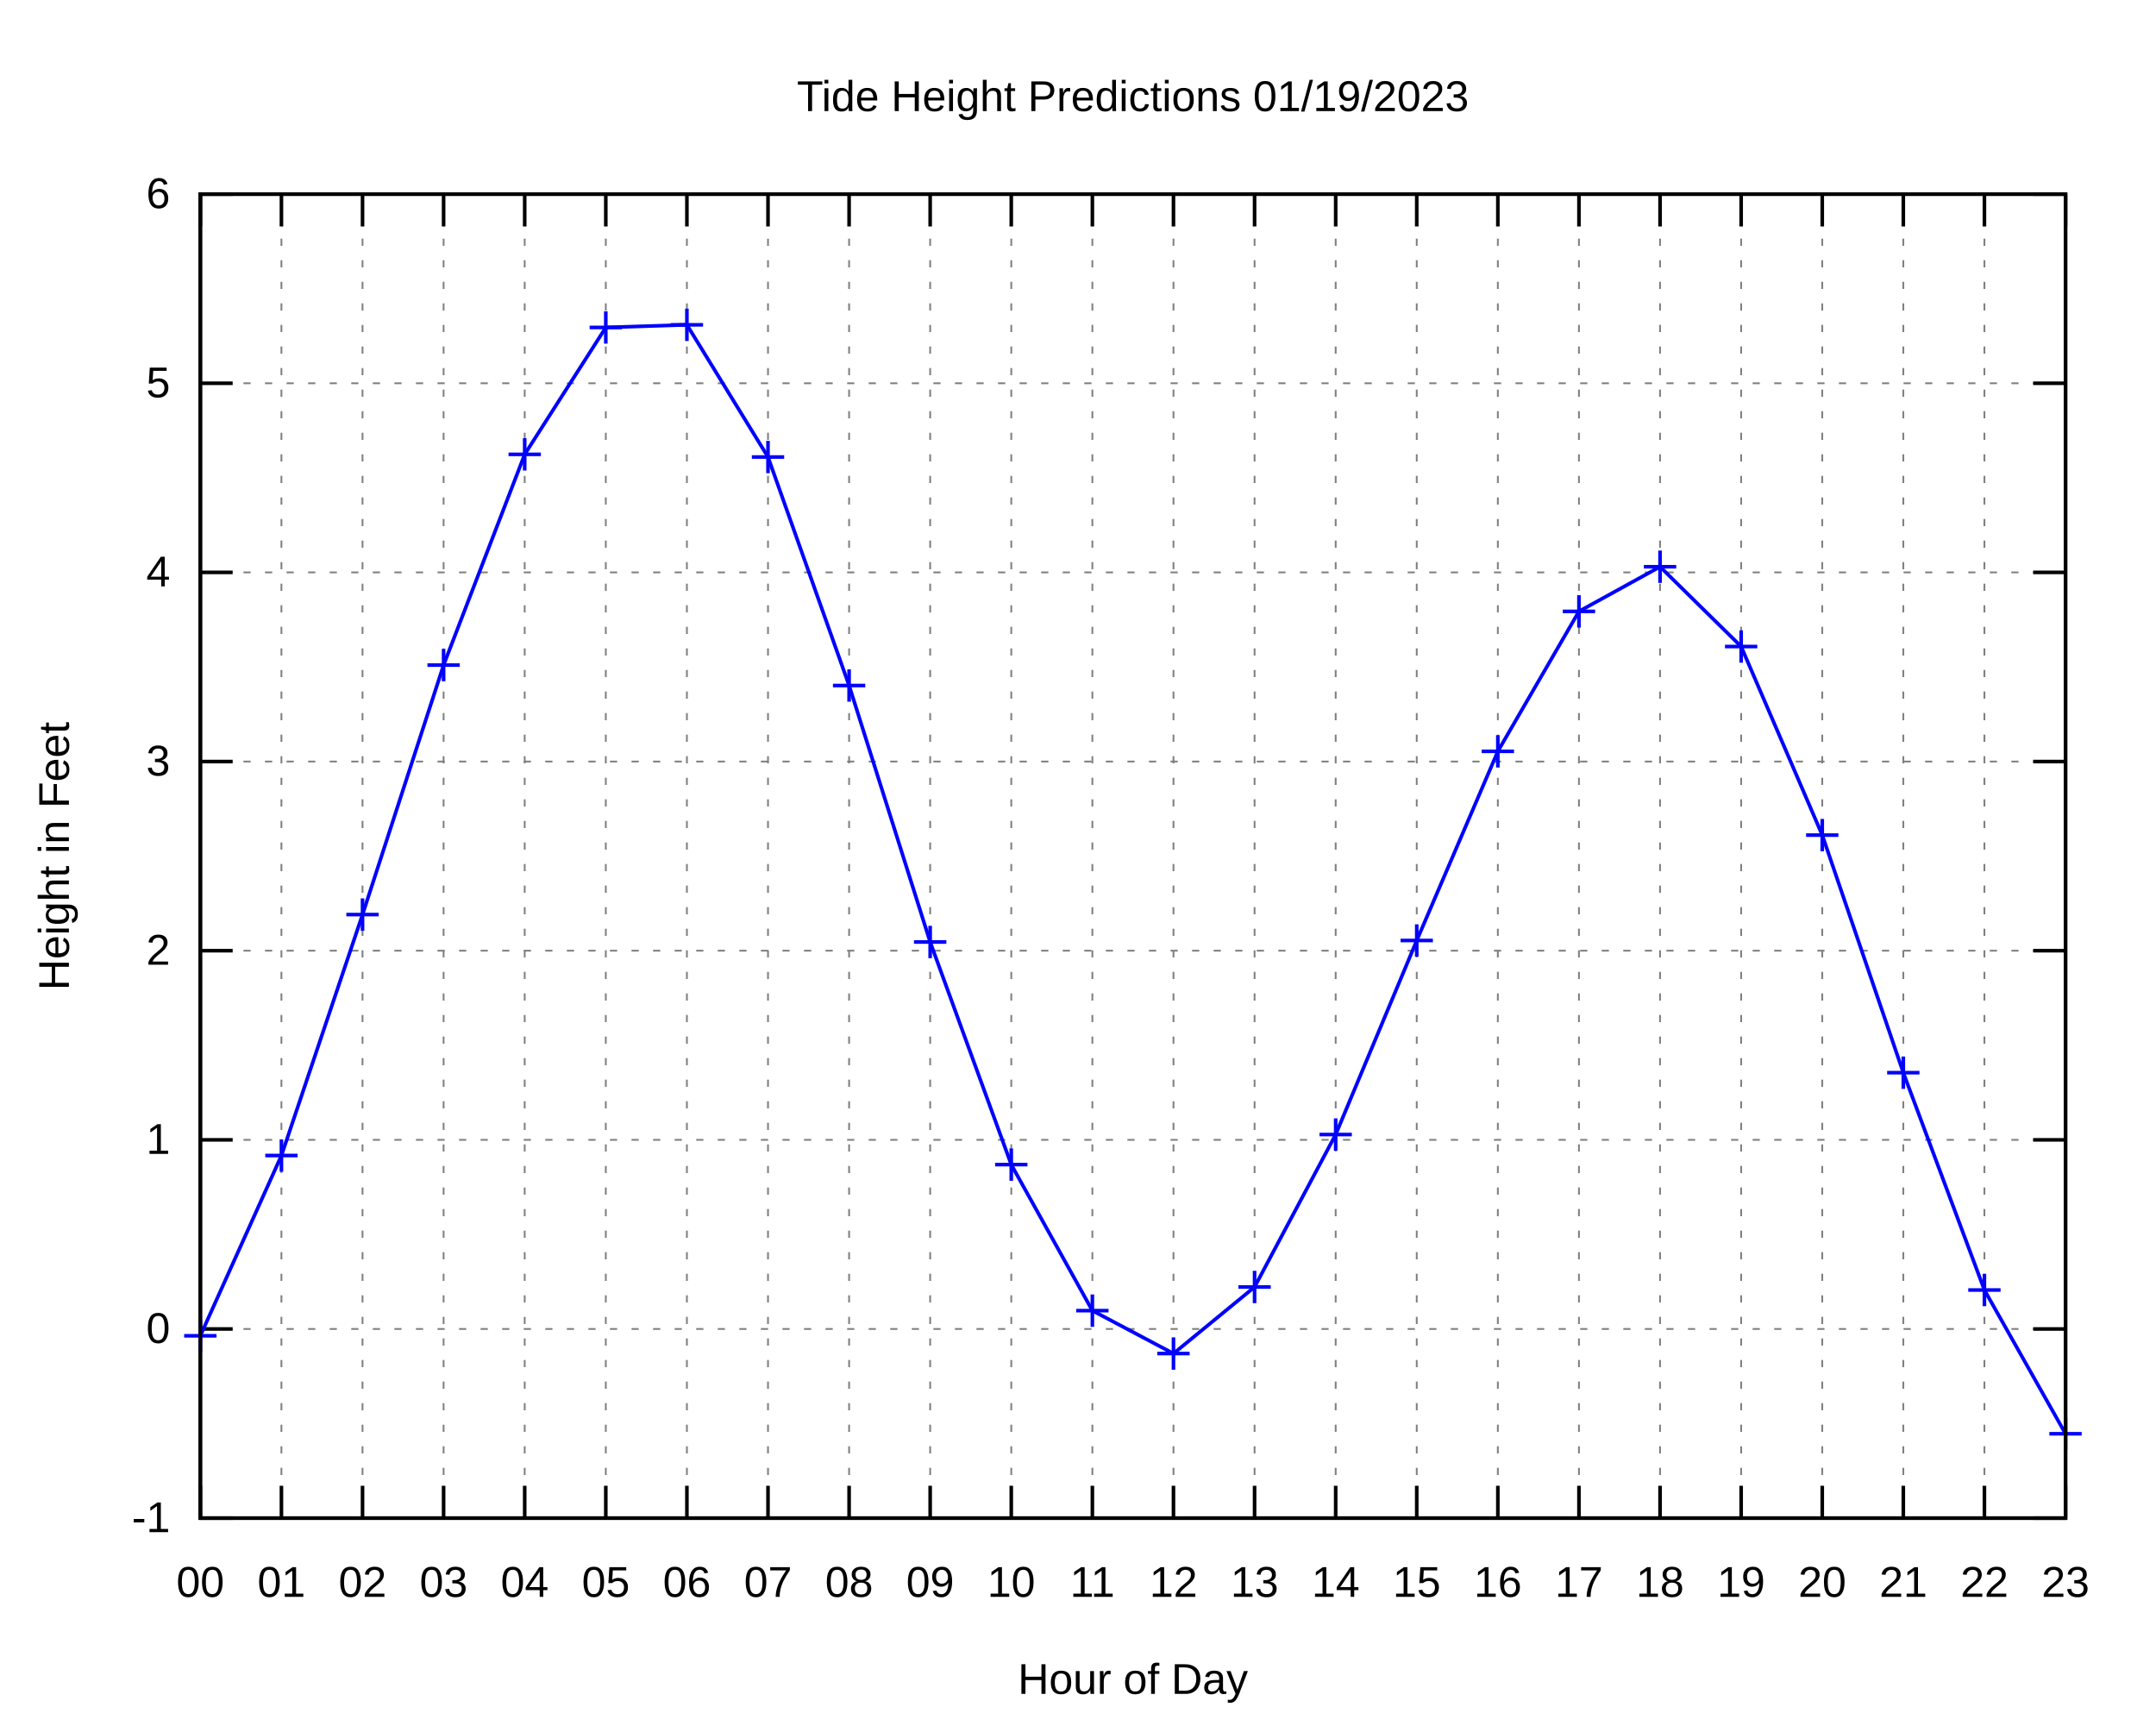
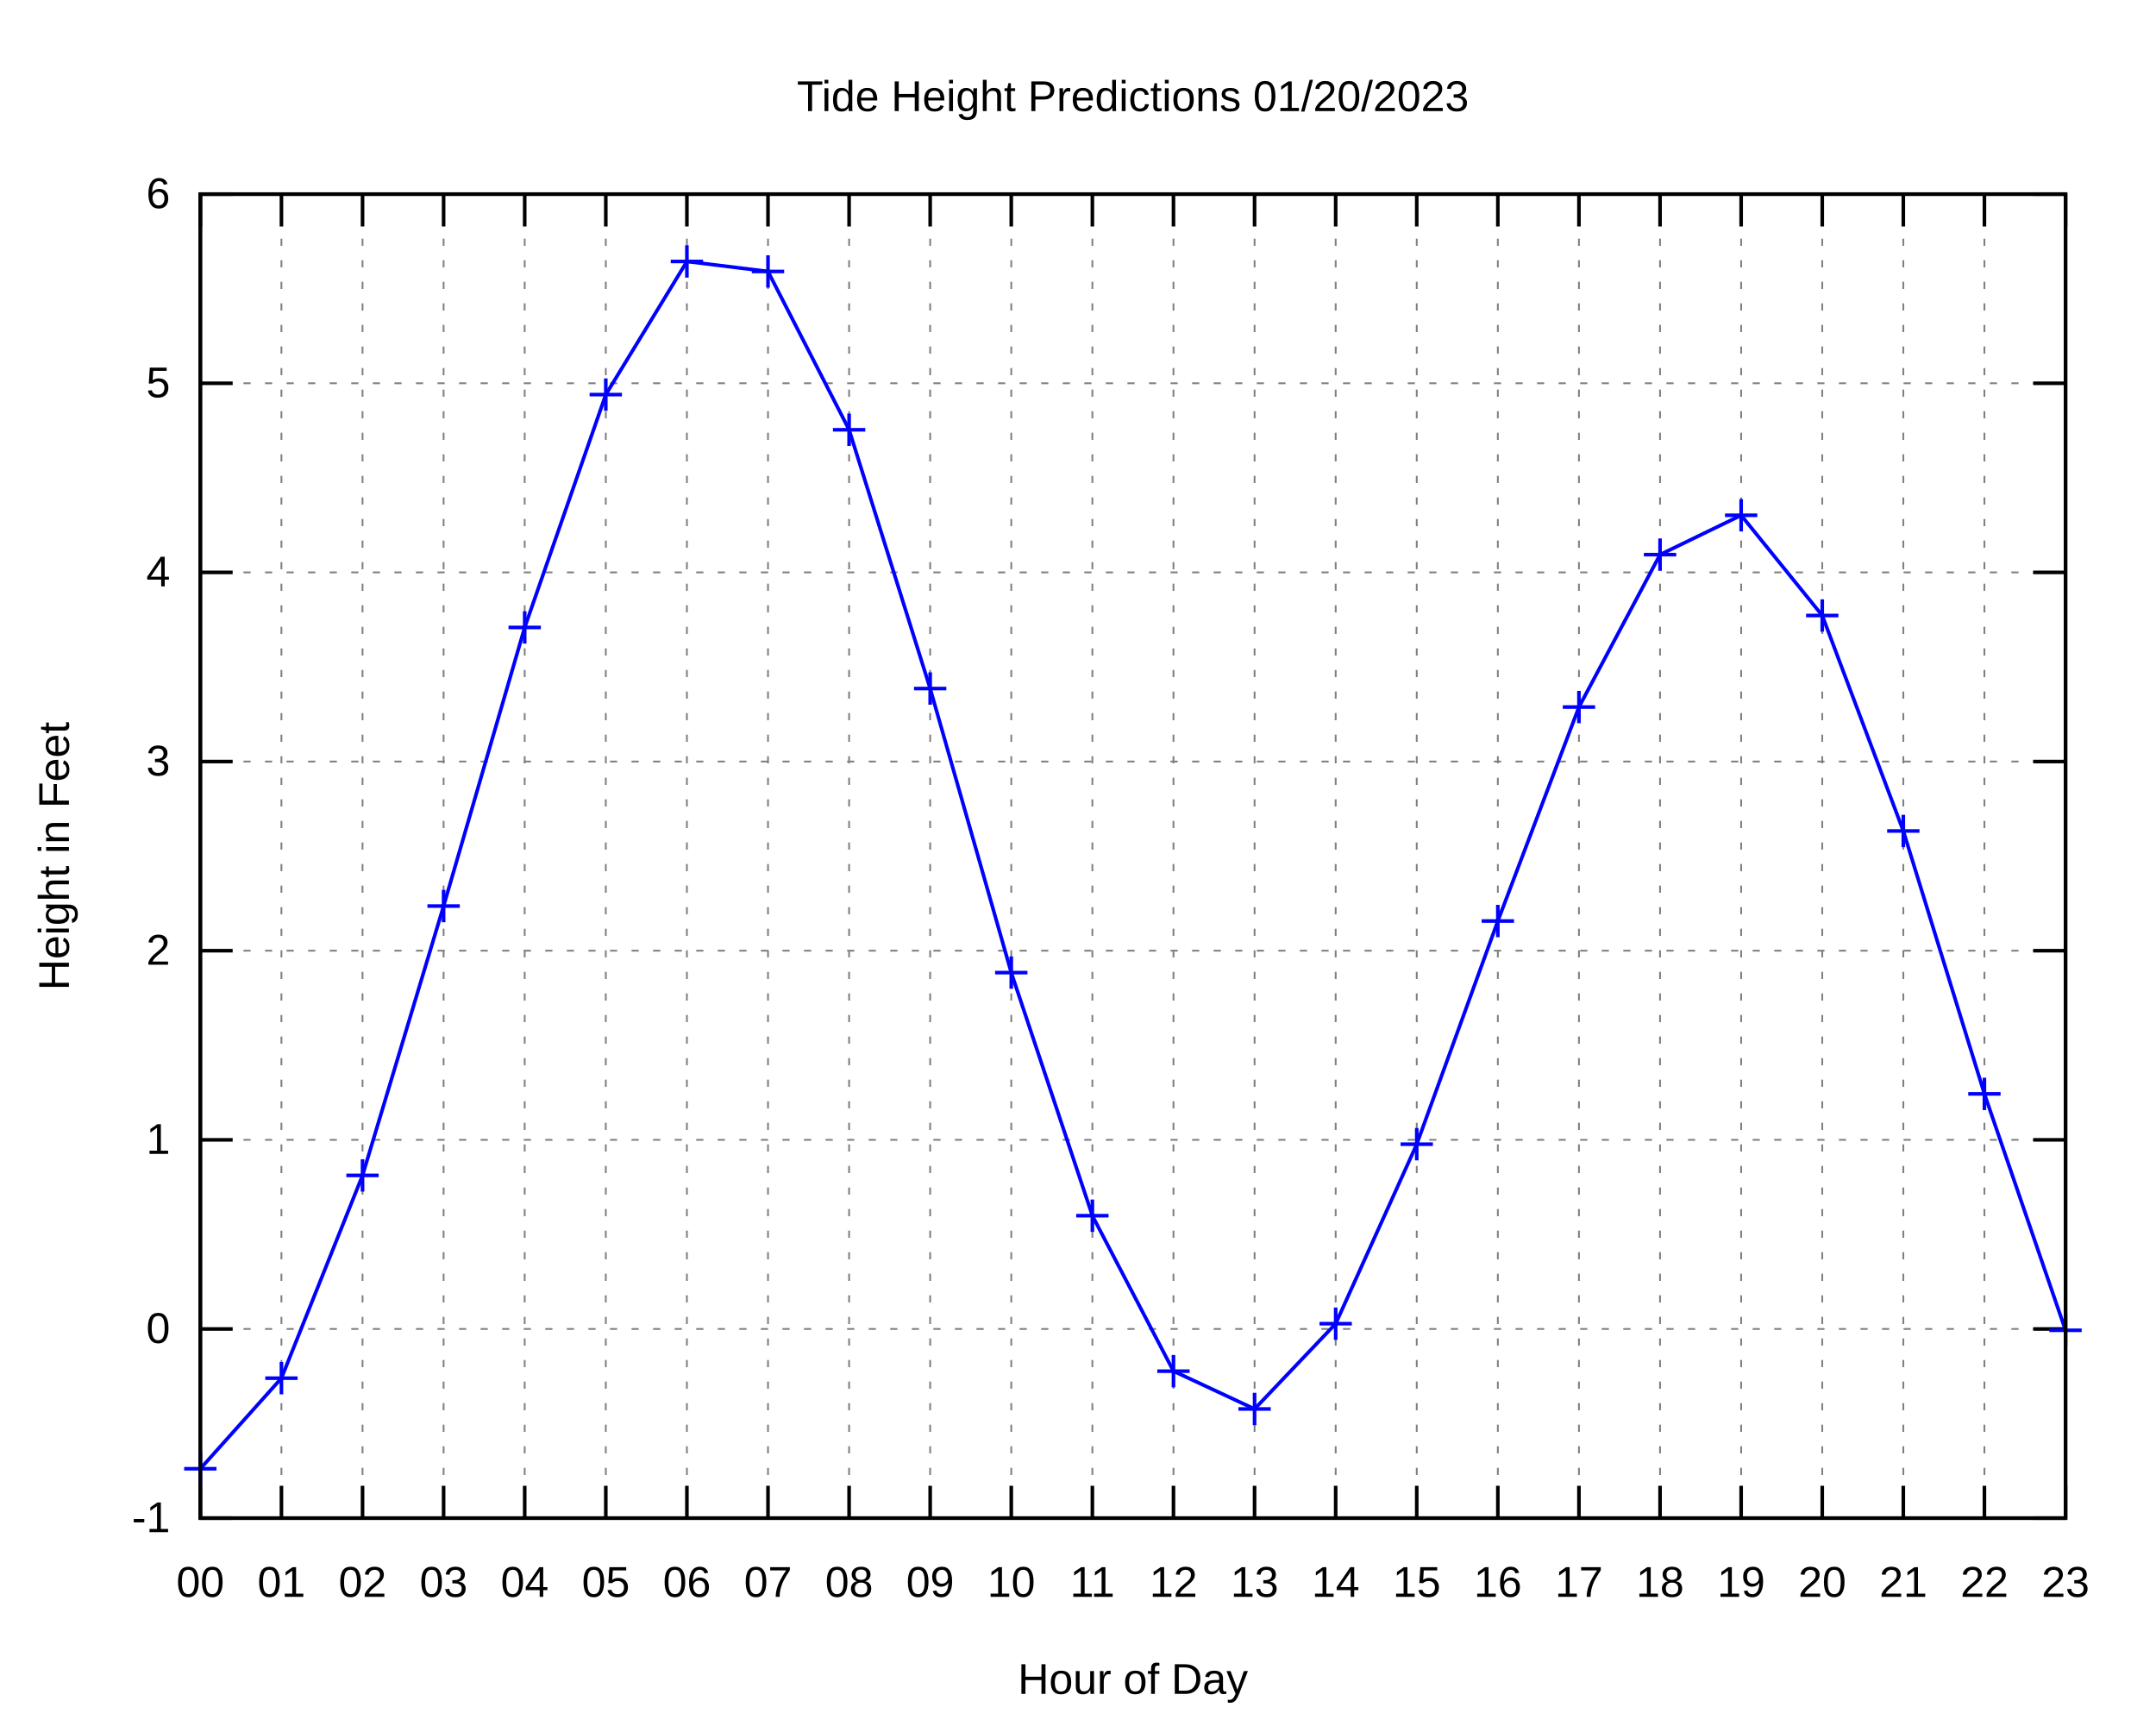
<svg xmlns="http://www.w3.org/2000/svg" xmlns:xlink="http://www.w3.org/1999/xlink" width="600" height="480" viewBox="0 0 600 480">
  <g id="gnuplot_canvas">
    <rect x="0" y="0" width="600" height="480" fill="none" />
    <defs>
      <circle id="gpDot" r="0.5" stroke-width="0.5" stroke="currentColor" />
      <path id="gpPt0" stroke-width="0.222" stroke="currentColor" d="M-1,0 h2 M0,-1 v2" />
      <path id="gpPt1" stroke-width="0.222" stroke="currentColor" d="M-1,-1 L1,1 M1,-1 L-1,1" />
      <path id="gpPt2" stroke-width="0.222" stroke="currentColor" d="M-1,0 L1,0 M0,-1 L0,1 M-1,-1 L1,1 M-1,1 L1,-1" />
      <rect id="gpPt3" stroke-width="0.222" stroke="currentColor" x="-1" y="-1" width="2" height="2" />
      <rect id="gpPt4" stroke-width="0.222" stroke="currentColor" fill="currentColor" x="-1" y="-1" width="2" height="2" />
      <circle id="gpPt5" stroke-width="0.222" stroke="currentColor" cx="0" cy="0" r="1" />
      <use xlink:href="#gpPt5" id="gpPt6" fill="currentColor" stroke="none" />
      <path id="gpPt7" stroke-width="0.222" stroke="currentColor" d="M0,-1.33 L-1.33,0.67 L1.33,0.67 z" />
      <use xlink:href="#gpPt7" id="gpPt8" fill="currentColor" stroke="none" />
      <use xlink:href="#gpPt7" id="gpPt9" stroke="currentColor" transform="rotate(180)" />
      <use xlink:href="#gpPt9" id="gpPt10" fill="currentColor" stroke="none" />
      <use xlink:href="#gpPt3" id="gpPt11" stroke="currentColor" transform="rotate(45)" />
      <use xlink:href="#gpPt11" id="gpPt12" fill="currentColor" stroke="none" />
      <path id="gpPt13" stroke-width="0.222" stroke="currentColor" d="M0,1.330 L1.265,0.411 L0.782,-1.067 L-0.782,-1.076 L-1.265,0.411 z" />
      <use xlink:href="#gpPt13" id="gpPt14" fill="currentColor" stroke="none" />
      <filter id="textbox" filterUnits="objectBoundingBox" x="0" y="0" height="1" width="1">
        <feFlood flood-color="white" flood-opacity="1" result="bgnd" />
        <feComposite in="SourceGraphic" in2="bgnd" operator="atop" />
      </filter>
      <filter id="greybox" filterUnits="objectBoundingBox" x="0" y="0" height="1" width="1">
        <feFlood flood-color="lightgrey" flood-opacity="1" result="grey" />
        <feComposite in="SourceGraphic" in2="grey" operator="atop" />
      </filter>
    </defs>
    <g fill="none" color="white" stroke="currentColor" stroke-width="1.00" stroke-linecap="butt" stroke-linejoin="miter">
</g>
    <g fill="none" color="black" stroke="currentColor" stroke-width="1.00" stroke-linecap="butt" stroke-linejoin="miter">
</g>
    <g fill="none" color="black" stroke="black" stroke-width="0.50" stroke-linecap="butt" stroke-linejoin="miter">
</g>
    <g fill="none" color="gray" stroke="currentColor" stroke-width="0.50" stroke-linecap="butt" stroke-linejoin="miter">
      <path stroke="gray" stroke-dasharray="2,4" class="gridline" d="M55.75,422.40 L574.82,422.40  " />
    </g>
    <g fill="none" color="gray" stroke="gray" stroke-width="1.00" stroke-linecap="butt" stroke-linejoin="miter">
</g>
    <g fill="none" color="black" stroke="currentColor" stroke-width="1.00" stroke-linecap="butt" stroke-linejoin="miter">
      <path stroke="black" d="M55.75,422.40 L64.75,422.40 M574.82,422.40 L565.82,422.40  " />
      <g transform="translate(47.36,426.30)" stroke="none" fill="black" font-family="Arial" font-size="12.00" text-anchor="end">
        <text>
          <tspan font-family="Arial">-1</tspan>
        </text>
      </g>
    </g>
    <g fill="none" color="black" stroke="currentColor" stroke-width="1.00" stroke-linecap="butt" stroke-linejoin="miter">
</g>
    <g fill="none" color="black" stroke="black" stroke-width="0.50" stroke-linecap="butt" stroke-linejoin="miter">
</g>
    <g fill="none" color="gray" stroke="currentColor" stroke-width="0.50" stroke-linecap="butt" stroke-linejoin="miter">
      <path stroke="gray" stroke-dasharray="2,4" class="gridline" d="M55.75,369.77 L574.82,369.77  " />
    </g>
    <g fill="none" color="gray" stroke="gray" stroke-width="1.00" stroke-linecap="butt" stroke-linejoin="miter">
</g>
    <g fill="none" color="black" stroke="currentColor" stroke-width="1.00" stroke-linecap="butt" stroke-linejoin="miter">
      <path stroke="black" d="M55.75,369.77 L64.75,369.77 M574.82,369.77 L565.82,369.77  " />
      <g transform="translate(47.36,373.67)" stroke="none" fill="black" font-family="Arial" font-size="12.00" text-anchor="end">
        <text>
          <tspan font-family="Arial"> 0</tspan>
        </text>
      </g>
    </g>
    <g fill="none" color="black" stroke="currentColor" stroke-width="1.00" stroke-linecap="butt" stroke-linejoin="miter">
</g>
    <g fill="none" color="black" stroke="black" stroke-width="0.50" stroke-linecap="butt" stroke-linejoin="miter">
</g>
    <g fill="none" color="gray" stroke="currentColor" stroke-width="0.50" stroke-linecap="butt" stroke-linejoin="miter">
      <path stroke="gray" stroke-dasharray="2,4" class="gridline" d="M55.75,317.15 L574.82,317.15  " />
    </g>
    <g fill="none" color="gray" stroke="gray" stroke-width="1.00" stroke-linecap="butt" stroke-linejoin="miter">
</g>
    <g fill="none" color="black" stroke="currentColor" stroke-width="1.00" stroke-linecap="butt" stroke-linejoin="miter">
      <path stroke="black" d="M55.75,317.15 L64.75,317.15 M574.82,317.15 L565.82,317.15  " />
      <g transform="translate(47.36,321.05)" stroke="none" fill="black" font-family="Arial" font-size="12.00" text-anchor="end">
        <text>
          <tspan font-family="Arial"> 1</tspan>
        </text>
      </g>
    </g>
    <g fill="none" color="black" stroke="currentColor" stroke-width="1.00" stroke-linecap="butt" stroke-linejoin="miter">
</g>
    <g fill="none" color="black" stroke="black" stroke-width="0.50" stroke-linecap="butt" stroke-linejoin="miter">
</g>
    <g fill="none" color="gray" stroke="currentColor" stroke-width="0.50" stroke-linecap="butt" stroke-linejoin="miter">
      <path stroke="gray" stroke-dasharray="2,4" class="gridline" d="M55.75,264.52 L574.82,264.52  " />
    </g>
    <g fill="none" color="gray" stroke="gray" stroke-width="1.00" stroke-linecap="butt" stroke-linejoin="miter">
</g>
    <g fill="none" color="black" stroke="currentColor" stroke-width="1.00" stroke-linecap="butt" stroke-linejoin="miter">
      <path stroke="black" d="M55.75,264.52 L64.75,264.52 M574.82,264.52 L565.82,264.52  " />
      <g transform="translate(47.36,268.42)" stroke="none" fill="black" font-family="Arial" font-size="12.00" text-anchor="end">
        <text>
          <tspan font-family="Arial"> 2</tspan>
        </text>
      </g>
    </g>
    <g fill="none" color="black" stroke="currentColor" stroke-width="1.00" stroke-linecap="butt" stroke-linejoin="miter">
</g>
    <g fill="none" color="black" stroke="black" stroke-width="0.50" stroke-linecap="butt" stroke-linejoin="miter">
</g>
    <g fill="none" color="gray" stroke="currentColor" stroke-width="0.50" stroke-linecap="butt" stroke-linejoin="miter">
      <path stroke="gray" stroke-dasharray="2,4" class="gridline" d="M55.75,211.89 L574.82,211.89  " />
    </g>
    <g fill="none" color="gray" stroke="gray" stroke-width="1.00" stroke-linecap="butt" stroke-linejoin="miter">
</g>
    <g fill="none" color="black" stroke="currentColor" stroke-width="1.00" stroke-linecap="butt" stroke-linejoin="miter">
      <path stroke="black" d="M55.75,211.89 L64.75,211.89 M574.82,211.89 L565.82,211.89  " />
      <g transform="translate(47.36,215.79)" stroke="none" fill="black" font-family="Arial" font-size="12.00" text-anchor="end">
        <text>
          <tspan font-family="Arial"> 3</tspan>
        </text>
      </g>
    </g>
    <g fill="none" color="black" stroke="currentColor" stroke-width="1.00" stroke-linecap="butt" stroke-linejoin="miter">
</g>
    <g fill="none" color="black" stroke="black" stroke-width="0.50" stroke-linecap="butt" stroke-linejoin="miter">
</g>
    <g fill="none" color="gray" stroke="currentColor" stroke-width="0.50" stroke-linecap="butt" stroke-linejoin="miter">
      <path stroke="gray" stroke-dasharray="2,4" class="gridline" d="M55.75,159.26 L574.82,159.26  " />
    </g>
    <g fill="none" color="gray" stroke="gray" stroke-width="1.00" stroke-linecap="butt" stroke-linejoin="miter">
</g>
    <g fill="none" color="black" stroke="currentColor" stroke-width="1.00" stroke-linecap="butt" stroke-linejoin="miter">
      <path stroke="black" d="M55.75,159.26 L64.75,159.26 M574.82,159.26 L565.82,159.26  " />
      <g transform="translate(47.36,163.16)" stroke="none" fill="black" font-family="Arial" font-size="12.00" text-anchor="end">
        <text>
          <tspan font-family="Arial"> 4</tspan>
        </text>
      </g>
    </g>
    <g fill="none" color="black" stroke="currentColor" stroke-width="1.00" stroke-linecap="butt" stroke-linejoin="miter">
</g>
    <g fill="none" color="black" stroke="black" stroke-width="0.50" stroke-linecap="butt" stroke-linejoin="miter">
</g>
    <g fill="none" color="gray" stroke="currentColor" stroke-width="0.50" stroke-linecap="butt" stroke-linejoin="miter">
      <path stroke="gray" stroke-dasharray="2,4" class="gridline" d="M55.75,106.64 L574.82,106.64  " />
    </g>
    <g fill="none" color="gray" stroke="gray" stroke-width="1.00" stroke-linecap="butt" stroke-linejoin="miter">
</g>
    <g fill="none" color="black" stroke="currentColor" stroke-width="1.00" stroke-linecap="butt" stroke-linejoin="miter">
      <path stroke="black" d="M55.75,106.64 L64.75,106.64 M574.82,106.64 L565.82,106.64  " />
      <g transform="translate(47.36,110.54)" stroke="none" fill="black" font-family="Arial" font-size="12.00" text-anchor="end">
        <text>
          <tspan font-family="Arial"> 5</tspan>
        </text>
      </g>
    </g>
    <g fill="none" color="black" stroke="currentColor" stroke-width="1.00" stroke-linecap="butt" stroke-linejoin="miter">
</g>
    <g fill="none" color="black" stroke="black" stroke-width="0.50" stroke-linecap="butt" stroke-linejoin="miter">
</g>
    <g fill="none" color="gray" stroke="currentColor" stroke-width="0.50" stroke-linecap="butt" stroke-linejoin="miter">
      <path stroke="gray" stroke-dasharray="2,4" class="gridline" d="M55.75,54.01 L574.82,54.01  " />
    </g>
    <g fill="none" color="gray" stroke="gray" stroke-width="1.00" stroke-linecap="butt" stroke-linejoin="miter">
</g>
    <g fill="none" color="black" stroke="currentColor" stroke-width="1.00" stroke-linecap="butt" stroke-linejoin="miter">
      <path stroke="black" d="M55.75,54.01 L64.75,54.01 M574.82,54.01 L565.82,54.01  " />
      <g transform="translate(47.36,57.91)" stroke="none" fill="black" font-family="Arial" font-size="12.00" text-anchor="end">
        <text>
          <tspan font-family="Arial"> 6</tspan>
        </text>
      </g>
    </g>
    <g fill="none" color="black" stroke="currentColor" stroke-width="1.00" stroke-linecap="butt" stroke-linejoin="miter">
</g>
    <g fill="none" color="black" stroke="black" stroke-width="0.50" stroke-linecap="butt" stroke-linejoin="miter">
</g>
    <g fill="none" color="gray" stroke="currentColor" stroke-width="0.50" stroke-linecap="butt" stroke-linejoin="miter">
      <path stroke="gray" stroke-dasharray="2,4" class="gridline" d="M55.75,422.40 L55.75,54.01  " />
    </g>
    <g fill="none" color="gray" stroke="gray" stroke-width="1.00" stroke-linecap="butt" stroke-linejoin="miter">
</g>
    <g fill="none" color="black" stroke="currentColor" stroke-width="1.00" stroke-linecap="butt" stroke-linejoin="miter">
      <path stroke="black" d="M55.75,422.40 L55.75,413.40 M55.75,54.01 L55.75,63.01  " />
      <g transform="translate(55.75,444.30)" stroke="none" fill="black" font-family="Arial" font-size="12.00" text-anchor="middle">
        <text>
          <tspan font-family="Arial">00</tspan>
        </text>
      </g>
    </g>
    <g fill="none" color="black" stroke="currentColor" stroke-width="1.00" stroke-linecap="butt" stroke-linejoin="miter">
</g>
    <g fill="none" color="black" stroke="black" stroke-width="0.50" stroke-linecap="butt" stroke-linejoin="miter">
</g>
    <g fill="none" color="gray" stroke="currentColor" stroke-width="0.50" stroke-linecap="butt" stroke-linejoin="miter">
      <path stroke="gray" stroke-dasharray="2,4" class="gridline" d="M78.32,422.40 L78.32,54.01  " />
    </g>
    <g fill="none" color="gray" stroke="gray" stroke-width="1.00" stroke-linecap="butt" stroke-linejoin="miter">
</g>
    <g fill="none" color="black" stroke="currentColor" stroke-width="1.00" stroke-linecap="butt" stroke-linejoin="miter">
      <path stroke="black" d="M78.32,422.40 L78.32,413.40 M78.32,54.01 L78.32,63.01  " />
      <g transform="translate(78.32,444.30)" stroke="none" fill="black" font-family="Arial" font-size="12.00" text-anchor="middle">
        <text>
          <tspan font-family="Arial">01</tspan>
        </text>
      </g>
    </g>
    <g fill="none" color="black" stroke="currentColor" stroke-width="1.00" stroke-linecap="butt" stroke-linejoin="miter">
</g>
    <g fill="none" color="black" stroke="black" stroke-width="0.50" stroke-linecap="butt" stroke-linejoin="miter">
</g>
    <g fill="none" color="gray" stroke="currentColor" stroke-width="0.50" stroke-linecap="butt" stroke-linejoin="miter">
      <path stroke="gray" stroke-dasharray="2,4" class="gridline" d="M100.89,422.40 L100.89,54.01  " />
    </g>
    <g fill="none" color="gray" stroke="gray" stroke-width="1.00" stroke-linecap="butt" stroke-linejoin="miter">
</g>
    <g fill="none" color="black" stroke="currentColor" stroke-width="1.00" stroke-linecap="butt" stroke-linejoin="miter">
      <path stroke="black" d="M100.89,422.40 L100.89,413.40 M100.89,54.01 L100.89,63.01  " />
      <g transform="translate(100.89,444.30)" stroke="none" fill="black" font-family="Arial" font-size="12.00" text-anchor="middle">
        <text>
          <tspan font-family="Arial">02</tspan>
        </text>
      </g>
    </g>
    <g fill="none" color="black" stroke="currentColor" stroke-width="1.00" stroke-linecap="butt" stroke-linejoin="miter">
</g>
    <g fill="none" color="black" stroke="black" stroke-width="0.50" stroke-linecap="butt" stroke-linejoin="miter">
</g>
    <g fill="none" color="gray" stroke="currentColor" stroke-width="0.50" stroke-linecap="butt" stroke-linejoin="miter">
      <path stroke="gray" stroke-dasharray="2,4" class="gridline" d="M123.45,422.40 L123.45,54.01  " />
    </g>
    <g fill="none" color="gray" stroke="gray" stroke-width="1.00" stroke-linecap="butt" stroke-linejoin="miter">
</g>
    <g fill="none" color="black" stroke="currentColor" stroke-width="1.00" stroke-linecap="butt" stroke-linejoin="miter">
      <path stroke="black" d="M123.45,422.40 L123.45,413.40 M123.45,54.01 L123.45,63.01  " />
      <g transform="translate(123.45,444.30)" stroke="none" fill="black" font-family="Arial" font-size="12.00" text-anchor="middle">
        <text>
          <tspan font-family="Arial">03</tspan>
        </text>
      </g>
    </g>
    <g fill="none" color="black" stroke="currentColor" stroke-width="1.00" stroke-linecap="butt" stroke-linejoin="miter">
</g>
    <g fill="none" color="black" stroke="black" stroke-width="0.50" stroke-linecap="butt" stroke-linejoin="miter">
</g>
    <g fill="none" color="gray" stroke="currentColor" stroke-width="0.50" stroke-linecap="butt" stroke-linejoin="miter">
      <path stroke="gray" stroke-dasharray="2,4" class="gridline" d="M146.02,422.40 L146.02,54.01  " />
    </g>
    <g fill="none" color="gray" stroke="gray" stroke-width="1.00" stroke-linecap="butt" stroke-linejoin="miter">
</g>
    <g fill="none" color="black" stroke="currentColor" stroke-width="1.00" stroke-linecap="butt" stroke-linejoin="miter">
      <path stroke="black" d="M146.02,422.40 L146.02,413.40 M146.02,54.01 L146.02,63.01  " />
      <g transform="translate(146.02,444.30)" stroke="none" fill="black" font-family="Arial" font-size="12.00" text-anchor="middle">
        <text>
          <tspan font-family="Arial">04</tspan>
        </text>
      </g>
    </g>
    <g fill="none" color="black" stroke="currentColor" stroke-width="1.00" stroke-linecap="butt" stroke-linejoin="miter">
</g>
    <g fill="none" color="black" stroke="black" stroke-width="0.50" stroke-linecap="butt" stroke-linejoin="miter">
</g>
    <g fill="none" color="gray" stroke="currentColor" stroke-width="0.50" stroke-linecap="butt" stroke-linejoin="miter">
      <path stroke="gray" stroke-dasharray="2,4" class="gridline" d="M168.59,422.40 L168.59,54.01  " />
    </g>
    <g fill="none" color="gray" stroke="gray" stroke-width="1.00" stroke-linecap="butt" stroke-linejoin="miter">
</g>
    <g fill="none" color="black" stroke="currentColor" stroke-width="1.00" stroke-linecap="butt" stroke-linejoin="miter">
      <path stroke="black" d="M168.59,422.40 L168.59,413.40 M168.59,54.01 L168.59,63.01  " />
      <g transform="translate(168.59,444.30)" stroke="none" fill="black" font-family="Arial" font-size="12.00" text-anchor="middle">
        <text>
          <tspan font-family="Arial">05</tspan>
        </text>
      </g>
    </g>
    <g fill="none" color="black" stroke="currentColor" stroke-width="1.00" stroke-linecap="butt" stroke-linejoin="miter">
</g>
    <g fill="none" color="black" stroke="black" stroke-width="0.50" stroke-linecap="butt" stroke-linejoin="miter">
</g>
    <g fill="none" color="gray" stroke="currentColor" stroke-width="0.50" stroke-linecap="butt" stroke-linejoin="miter">
      <path stroke="gray" stroke-dasharray="2,4" class="gridline" d="M191.16,422.40 L191.16,54.01  " />
    </g>
    <g fill="none" color="gray" stroke="gray" stroke-width="1.00" stroke-linecap="butt" stroke-linejoin="miter">
</g>
    <g fill="none" color="black" stroke="currentColor" stroke-width="1.00" stroke-linecap="butt" stroke-linejoin="miter">
      <path stroke="black" d="M191.16,422.40 L191.16,413.40 M191.16,54.01 L191.16,63.01  " />
      <g transform="translate(191.16,444.30)" stroke="none" fill="black" font-family="Arial" font-size="12.00" text-anchor="middle">
        <text>
          <tspan font-family="Arial">06</tspan>
        </text>
      </g>
    </g>
    <g fill="none" color="black" stroke="currentColor" stroke-width="1.00" stroke-linecap="butt" stroke-linejoin="miter">
</g>
    <g fill="none" color="black" stroke="black" stroke-width="0.50" stroke-linecap="butt" stroke-linejoin="miter">
</g>
    <g fill="none" color="gray" stroke="currentColor" stroke-width="0.50" stroke-linecap="butt" stroke-linejoin="miter">
      <path stroke="gray" stroke-dasharray="2,4" class="gridline" d="M213.73,422.40 L213.73,54.01  " />
    </g>
    <g fill="none" color="gray" stroke="gray" stroke-width="1.00" stroke-linecap="butt" stroke-linejoin="miter">
</g>
    <g fill="none" color="black" stroke="currentColor" stroke-width="1.00" stroke-linecap="butt" stroke-linejoin="miter">
      <path stroke="black" d="M213.73,422.40 L213.73,413.40 M213.73,54.01 L213.73,63.01  " />
      <g transform="translate(213.73,444.30)" stroke="none" fill="black" font-family="Arial" font-size="12.00" text-anchor="middle">
        <text>
          <tspan font-family="Arial">07</tspan>
        </text>
      </g>
    </g>
    <g fill="none" color="black" stroke="currentColor" stroke-width="1.00" stroke-linecap="butt" stroke-linejoin="miter">
</g>
    <g fill="none" color="black" stroke="black" stroke-width="0.50" stroke-linecap="butt" stroke-linejoin="miter">
</g>
    <g fill="none" color="gray" stroke="currentColor" stroke-width="0.50" stroke-linecap="butt" stroke-linejoin="miter">
      <path stroke="gray" stroke-dasharray="2,4" class="gridline" d="M236.30,422.40 L236.30,54.01  " />
    </g>
    <g fill="none" color="gray" stroke="gray" stroke-width="1.00" stroke-linecap="butt" stroke-linejoin="miter">
</g>
    <g fill="none" color="black" stroke="currentColor" stroke-width="1.00" stroke-linecap="butt" stroke-linejoin="miter">
      <path stroke="black" d="M236.30,422.40 L236.30,413.40 M236.30,54.01 L236.30,63.01  " />
      <g transform="translate(236.30,444.30)" stroke="none" fill="black" font-family="Arial" font-size="12.00" text-anchor="middle">
        <text>
          <tspan font-family="Arial">08</tspan>
        </text>
      </g>
    </g>
    <g fill="none" color="black" stroke="currentColor" stroke-width="1.00" stroke-linecap="butt" stroke-linejoin="miter">
</g>
    <g fill="none" color="black" stroke="black" stroke-width="0.50" stroke-linecap="butt" stroke-linejoin="miter">
</g>
    <g fill="none" color="gray" stroke="currentColor" stroke-width="0.50" stroke-linecap="butt" stroke-linejoin="miter">
      <path stroke="gray" stroke-dasharray="2,4" class="gridline" d="M258.86,422.40 L258.86,54.01  " />
    </g>
    <g fill="none" color="gray" stroke="gray" stroke-width="1.00" stroke-linecap="butt" stroke-linejoin="miter">
</g>
    <g fill="none" color="black" stroke="currentColor" stroke-width="1.00" stroke-linecap="butt" stroke-linejoin="miter">
      <path stroke="black" d="M258.86,422.40 L258.86,413.40 M258.86,54.01 L258.86,63.01  " />
      <g transform="translate(258.86,444.30)" stroke="none" fill="black" font-family="Arial" font-size="12.00" text-anchor="middle">
        <text>
          <tspan font-family="Arial">09</tspan>
        </text>
      </g>
    </g>
    <g fill="none" color="black" stroke="currentColor" stroke-width="1.00" stroke-linecap="butt" stroke-linejoin="miter">
</g>
    <g fill="none" color="black" stroke="black" stroke-width="0.50" stroke-linecap="butt" stroke-linejoin="miter">
</g>
    <g fill="none" color="gray" stroke="currentColor" stroke-width="0.50" stroke-linecap="butt" stroke-linejoin="miter">
      <path stroke="gray" stroke-dasharray="2,4" class="gridline" d="M281.43,422.40 L281.43,54.01  " />
    </g>
    <g fill="none" color="gray" stroke="gray" stroke-width="1.00" stroke-linecap="butt" stroke-linejoin="miter">
</g>
    <g fill="none" color="black" stroke="currentColor" stroke-width="1.00" stroke-linecap="butt" stroke-linejoin="miter">
      <path stroke="black" d="M281.43,422.40 L281.43,413.40 M281.43,54.01 L281.43,63.01  " />
      <g transform="translate(281.43,444.30)" stroke="none" fill="black" font-family="Arial" font-size="12.00" text-anchor="middle">
        <text>
          <tspan font-family="Arial">10</tspan>
        </text>
      </g>
    </g>
    <g fill="none" color="black" stroke="currentColor" stroke-width="1.00" stroke-linecap="butt" stroke-linejoin="miter">
</g>
    <g fill="none" color="black" stroke="black" stroke-width="0.50" stroke-linecap="butt" stroke-linejoin="miter">
</g>
    <g fill="none" color="gray" stroke="currentColor" stroke-width="0.50" stroke-linecap="butt" stroke-linejoin="miter">
      <path stroke="gray" stroke-dasharray="2,4" class="gridline" d="M304.00,422.40 L304.00,54.01  " />
    </g>
    <g fill="none" color="gray" stroke="gray" stroke-width="1.00" stroke-linecap="butt" stroke-linejoin="miter">
</g>
    <g fill="none" color="black" stroke="currentColor" stroke-width="1.00" stroke-linecap="butt" stroke-linejoin="miter">
      <path stroke="black" d="M304.00,422.40 L304.00,413.40 M304.00,54.01 L304.00,63.01  " />
      <g transform="translate(304.00,444.30)" stroke="none" fill="black" font-family="Arial" font-size="12.00" text-anchor="middle">
        <text>
          <tspan font-family="Arial">11</tspan>
        </text>
      </g>
    </g>
    <g fill="none" color="black" stroke="currentColor" stroke-width="1.00" stroke-linecap="butt" stroke-linejoin="miter">
</g>
    <g fill="none" color="black" stroke="black" stroke-width="0.50" stroke-linecap="butt" stroke-linejoin="miter">
</g>
    <g fill="none" color="gray" stroke="currentColor" stroke-width="0.50" stroke-linecap="butt" stroke-linejoin="miter">
      <path stroke="gray" stroke-dasharray="2,4" class="gridline" d="M326.57,422.40 L326.57,54.01  " />
    </g>
    <g fill="none" color="gray" stroke="gray" stroke-width="1.00" stroke-linecap="butt" stroke-linejoin="miter">
</g>
    <g fill="none" color="black" stroke="currentColor" stroke-width="1.00" stroke-linecap="butt" stroke-linejoin="miter">
      <path stroke="black" d="M326.57,422.40 L326.57,413.40 M326.57,54.01 L326.57,63.01  " />
      <g transform="translate(326.57,444.30)" stroke="none" fill="black" font-family="Arial" font-size="12.00" text-anchor="middle">
        <text>
          <tspan font-family="Arial">12</tspan>
        </text>
      </g>
    </g>
    <g fill="none" color="black" stroke="currentColor" stroke-width="1.00" stroke-linecap="butt" stroke-linejoin="miter">
</g>
    <g fill="none" color="black" stroke="black" stroke-width="0.50" stroke-linecap="butt" stroke-linejoin="miter">
</g>
    <g fill="none" color="gray" stroke="currentColor" stroke-width="0.50" stroke-linecap="butt" stroke-linejoin="miter">
      <path stroke="gray" stroke-dasharray="2,4" class="gridline" d="M349.14,422.40 L349.14,54.01  " />
    </g>
    <g fill="none" color="gray" stroke="gray" stroke-width="1.00" stroke-linecap="butt" stroke-linejoin="miter">
</g>
    <g fill="none" color="black" stroke="currentColor" stroke-width="1.00" stroke-linecap="butt" stroke-linejoin="miter">
      <path stroke="black" d="M349.14,422.40 L349.14,413.40 M349.14,54.01 L349.14,63.01  " />
      <g transform="translate(349.14,444.30)" stroke="none" fill="black" font-family="Arial" font-size="12.00" text-anchor="middle">
        <text>
          <tspan font-family="Arial">13</tspan>
        </text>
      </g>
    </g>
    <g fill="none" color="black" stroke="currentColor" stroke-width="1.00" stroke-linecap="butt" stroke-linejoin="miter">
</g>
    <g fill="none" color="black" stroke="black" stroke-width="0.50" stroke-linecap="butt" stroke-linejoin="miter">
</g>
    <g fill="none" color="gray" stroke="currentColor" stroke-width="0.50" stroke-linecap="butt" stroke-linejoin="miter">
      <path stroke="gray" stroke-dasharray="2,4" class="gridline" d="M371.71,422.40 L371.71,54.01  " />
    </g>
    <g fill="none" color="gray" stroke="gray" stroke-width="1.00" stroke-linecap="butt" stroke-linejoin="miter">
</g>
    <g fill="none" color="black" stroke="currentColor" stroke-width="1.00" stroke-linecap="butt" stroke-linejoin="miter">
      <path stroke="black" d="M371.71,422.40 L371.71,413.40 M371.71,54.01 L371.71,63.01  " />
      <g transform="translate(371.71,444.30)" stroke="none" fill="black" font-family="Arial" font-size="12.00" text-anchor="middle">
        <text>
          <tspan font-family="Arial">14</tspan>
        </text>
      </g>
    </g>
    <g fill="none" color="black" stroke="currentColor" stroke-width="1.00" stroke-linecap="butt" stroke-linejoin="miter">
</g>
    <g fill="none" color="black" stroke="black" stroke-width="0.50" stroke-linecap="butt" stroke-linejoin="miter">
</g>
    <g fill="none" color="gray" stroke="currentColor" stroke-width="0.50" stroke-linecap="butt" stroke-linejoin="miter">
      <path stroke="gray" stroke-dasharray="2,4" class="gridline" d="M394.27,422.40 L394.27,54.01  " />
    </g>
    <g fill="none" color="gray" stroke="gray" stroke-width="1.00" stroke-linecap="butt" stroke-linejoin="miter">
</g>
    <g fill="none" color="black" stroke="currentColor" stroke-width="1.00" stroke-linecap="butt" stroke-linejoin="miter">
      <path stroke="black" d="M394.27,422.40 L394.27,413.40 M394.27,54.01 L394.27,63.01  " />
      <g transform="translate(394.27,444.30)" stroke="none" fill="black" font-family="Arial" font-size="12.00" text-anchor="middle">
        <text>
          <tspan font-family="Arial">15</tspan>
        </text>
      </g>
    </g>
    <g fill="none" color="black" stroke="currentColor" stroke-width="1.00" stroke-linecap="butt" stroke-linejoin="miter">
</g>
    <g fill="none" color="black" stroke="black" stroke-width="0.50" stroke-linecap="butt" stroke-linejoin="miter">
</g>
    <g fill="none" color="gray" stroke="currentColor" stroke-width="0.50" stroke-linecap="butt" stroke-linejoin="miter">
      <path stroke="gray" stroke-dasharray="2,4" class="gridline" d="M416.84,422.40 L416.84,54.01  " />
    </g>
    <g fill="none" color="gray" stroke="gray" stroke-width="1.00" stroke-linecap="butt" stroke-linejoin="miter">
</g>
    <g fill="none" color="black" stroke="currentColor" stroke-width="1.00" stroke-linecap="butt" stroke-linejoin="miter">
      <path stroke="black" d="M416.84,422.40 L416.84,413.40 M416.84,54.01 L416.84,63.01  " />
      <g transform="translate(416.84,444.30)" stroke="none" fill="black" font-family="Arial" font-size="12.00" text-anchor="middle">
        <text>
          <tspan font-family="Arial">16</tspan>
        </text>
      </g>
    </g>
    <g fill="none" color="black" stroke="currentColor" stroke-width="1.00" stroke-linecap="butt" stroke-linejoin="miter">
</g>
    <g fill="none" color="black" stroke="black" stroke-width="0.50" stroke-linecap="butt" stroke-linejoin="miter">
</g>
    <g fill="none" color="gray" stroke="currentColor" stroke-width="0.50" stroke-linecap="butt" stroke-linejoin="miter">
      <path stroke="gray" stroke-dasharray="2,4" class="gridline" d="M439.41,422.40 L439.41,54.01  " />
    </g>
    <g fill="none" color="gray" stroke="gray" stroke-width="1.00" stroke-linecap="butt" stroke-linejoin="miter">
</g>
    <g fill="none" color="black" stroke="currentColor" stroke-width="1.00" stroke-linecap="butt" stroke-linejoin="miter">
      <path stroke="black" d="M439.41,422.40 L439.41,413.40 M439.41,54.01 L439.41,63.01  " />
      <g transform="translate(439.41,444.30)" stroke="none" fill="black" font-family="Arial" font-size="12.00" text-anchor="middle">
        <text>
          <tspan font-family="Arial">17</tspan>
        </text>
      </g>
    </g>
    <g fill="none" color="black" stroke="currentColor" stroke-width="1.00" stroke-linecap="butt" stroke-linejoin="miter">
</g>
    <g fill="none" color="black" stroke="black" stroke-width="0.50" stroke-linecap="butt" stroke-linejoin="miter">
</g>
    <g fill="none" color="gray" stroke="currentColor" stroke-width="0.50" stroke-linecap="butt" stroke-linejoin="miter">
      <path stroke="gray" stroke-dasharray="2,4" class="gridline" d="M461.98,422.40 L461.98,54.01  " />
    </g>
    <g fill="none" color="gray" stroke="gray" stroke-width="1.00" stroke-linecap="butt" stroke-linejoin="miter">
</g>
    <g fill="none" color="black" stroke="currentColor" stroke-width="1.00" stroke-linecap="butt" stroke-linejoin="miter">
      <path stroke="black" d="M461.98,422.40 L461.98,413.40 M461.98,54.01 L461.98,63.01  " />
      <g transform="translate(461.98,444.30)" stroke="none" fill="black" font-family="Arial" font-size="12.00" text-anchor="middle">
        <text>
          <tspan font-family="Arial">18</tspan>
        </text>
      </g>
    </g>
    <g fill="none" color="black" stroke="currentColor" stroke-width="1.00" stroke-linecap="butt" stroke-linejoin="miter">
</g>
    <g fill="none" color="black" stroke="black" stroke-width="0.50" stroke-linecap="butt" stroke-linejoin="miter">
</g>
    <g fill="none" color="gray" stroke="currentColor" stroke-width="0.50" stroke-linecap="butt" stroke-linejoin="miter">
      <path stroke="gray" stroke-dasharray="2,4" class="gridline" d="M484.55,422.40 L484.55,54.01  " />
    </g>
    <g fill="none" color="gray" stroke="gray" stroke-width="1.00" stroke-linecap="butt" stroke-linejoin="miter">
</g>
    <g fill="none" color="black" stroke="currentColor" stroke-width="1.00" stroke-linecap="butt" stroke-linejoin="miter">
      <path stroke="black" d="M484.55,422.40 L484.55,413.40 M484.55,54.01 L484.55,63.01  " />
      <g transform="translate(484.55,444.30)" stroke="none" fill="black" font-family="Arial" font-size="12.00" text-anchor="middle">
        <text>
          <tspan font-family="Arial">19</tspan>
        </text>
      </g>
    </g>
    <g fill="none" color="black" stroke="currentColor" stroke-width="1.00" stroke-linecap="butt" stroke-linejoin="miter">
</g>
    <g fill="none" color="black" stroke="black" stroke-width="0.50" stroke-linecap="butt" stroke-linejoin="miter">
</g>
    <g fill="none" color="gray" stroke="currentColor" stroke-width="0.50" stroke-linecap="butt" stroke-linejoin="miter">
      <path stroke="gray" stroke-dasharray="2,4" class="gridline" d="M507.12,422.40 L507.12,63.01 L507.12,54.01  " />
    </g>
    <g fill="none" color="gray" stroke="gray" stroke-width="1.00" stroke-linecap="butt" stroke-linejoin="miter">
</g>
    <g fill="none" color="black" stroke="currentColor" stroke-width="1.00" stroke-linecap="butt" stroke-linejoin="miter">
      <path stroke="black" d="M507.12,422.40 L507.12,413.40 M507.12,54.01 L507.12,63.01  " />
      <g transform="translate(507.12,444.30)" stroke="none" fill="black" font-family="Arial" font-size="12.00" text-anchor="middle">
        <text>
          <tspan font-family="Arial">20</tspan>
        </text>
      </g>
    </g>
    <g fill="none" color="black" stroke="currentColor" stroke-width="1.00" stroke-linecap="butt" stroke-linejoin="miter">
</g>
    <g fill="none" color="black" stroke="black" stroke-width="0.50" stroke-linecap="butt" stroke-linejoin="miter">
</g>
    <g fill="none" color="gray" stroke="currentColor" stroke-width="0.50" stroke-linecap="butt" stroke-linejoin="miter">
      <path stroke="gray" stroke-dasharray="2,4" class="gridline" d="M529.68,422.40 L529.68,63.01 L529.68,54.01  " />
    </g>
    <g fill="none" color="gray" stroke="gray" stroke-width="1.00" stroke-linecap="butt" stroke-linejoin="miter">
</g>
    <g fill="none" color="black" stroke="currentColor" stroke-width="1.00" stroke-linecap="butt" stroke-linejoin="miter">
      <path stroke="black" d="M529.68,422.40 L529.68,413.40 M529.68,54.01 L529.68,63.01  " />
      <g transform="translate(529.68,444.30)" stroke="none" fill="black" font-family="Arial" font-size="12.00" text-anchor="middle">
        <text>
          <tspan font-family="Arial">21</tspan>
        </text>
      </g>
    </g>
    <g fill="none" color="black" stroke="currentColor" stroke-width="1.00" stroke-linecap="butt" stroke-linejoin="miter">
</g>
    <g fill="none" color="black" stroke="black" stroke-width="0.50" stroke-linecap="butt" stroke-linejoin="miter">
</g>
    <g fill="none" color="gray" stroke="currentColor" stroke-width="0.50" stroke-linecap="butt" stroke-linejoin="miter">
      <path stroke="gray" stroke-dasharray="2,4" class="gridline" d="M552.25,422.40 L552.25,63.01 L552.25,54.01  " />
    </g>
    <g fill="none" color="gray" stroke="gray" stroke-width="1.00" stroke-linecap="butt" stroke-linejoin="miter">
</g>
    <g fill="none" color="black" stroke="currentColor" stroke-width="1.00" stroke-linecap="butt" stroke-linejoin="miter">
      <path stroke="black" d="M552.25,422.40 L552.25,413.40 M552.25,54.01 L552.25,63.01  " />
      <g transform="translate(552.25,444.30)" stroke="none" fill="black" font-family="Arial" font-size="12.00" text-anchor="middle">
        <text>
          <tspan font-family="Arial">22</tspan>
        </text>
      </g>
    </g>
    <g fill="none" color="black" stroke="currentColor" stroke-width="1.00" stroke-linecap="butt" stroke-linejoin="miter">
</g>
    <g fill="none" color="black" stroke="black" stroke-width="0.50" stroke-linecap="butt" stroke-linejoin="miter">
</g>
    <g fill="none" color="gray" stroke="currentColor" stroke-width="0.50" stroke-linecap="butt" stroke-linejoin="miter">
      <path stroke="gray" stroke-dasharray="2,4" class="gridline" d="M574.82,422.40 L574.82,54.01  " />
    </g>
    <g fill="none" color="gray" stroke="gray" stroke-width="1.00" stroke-linecap="butt" stroke-linejoin="miter">
</g>
    <g fill="none" color="black" stroke="currentColor" stroke-width="1.00" stroke-linecap="butt" stroke-linejoin="miter">
      <path stroke="black" d="M574.82,422.40 L574.82,413.40 M574.82,54.01 L574.82,63.01  " />
      <g transform="translate(574.82,444.30)" stroke="none" fill="black" font-family="Arial" font-size="12.00" text-anchor="middle">
        <text>
          <tspan font-family="Arial">23</tspan>
        </text>
      </g>
    </g>
    <g fill="none" color="black" stroke="currentColor" stroke-width="1.00" stroke-linecap="butt" stroke-linejoin="miter">
</g>
    <g fill="none" color="black" stroke="currentColor" stroke-width="1.00" stroke-linecap="butt" stroke-linejoin="miter">
      <path stroke="black" d="M55.75,54.01 L55.75,422.40 L574.82,422.40 L574.82,54.01 L55.75,54.01 Z  " />
    </g>
    <g fill="none" color="black" stroke="currentColor" stroke-width="1.00" stroke-linecap="butt" stroke-linejoin="miter">
      <g transform="translate(19.18,238.21) rotate(270)" stroke="none" fill="black" font-family="Arial" font-size="12.00" text-anchor="middle">
        <text>
          <tspan font-family="Arial">Height in Feet</tspan>
        </text>
      </g>
    </g>
    <g fill="none" color="black" stroke="currentColor" stroke-width="1.00" stroke-linecap="butt" stroke-linejoin="miter">
      <g transform="translate(315.28,471.30)" stroke="none" fill="black" font-family="Arial" font-size="12.00" text-anchor="middle">
        <text>
          <tspan font-family="Arial">Hour of Day</tspan>
        </text>
      </g>
    </g>
    <g fill="none" color="black" stroke="currentColor" stroke-width="1.00" stroke-linecap="butt" stroke-linejoin="miter">
</g>
    <g id="gnuplot_plot_1">
      <g fill="none" color="black" stroke="currentColor" stroke-width="1.00" stroke-linecap="butt" stroke-linejoin="miter">
-         <path stroke="rgb(  0,   0, 255)" d="M55.75,371.67 L78.32,321.51 L100.89,254.47 L123.45,185.05 L146.02,126.42 L168.59,91.11 L191.16,90.38 L213.73,127.16   L236.30,190.74 L258.86,262.10 L281.43,324.04 L304.00,364.67 L326.57,376.61 L349.14,358.09 L371.71,315.67 L394.27,261.68   L416.84,209.05 L439.41,170.11 L461.98,157.69 L484.55,179.89 L507.12,232.36 L529.68,298.46 L552.25,358.93 L574.82,398.93    " />
-         <use xlink:href="#gpPt0" transform="translate(55.75,371.67) scale(4.50)" color="rgb(  0,   0, 255)" />
-         <use xlink:href="#gpPt0" transform="translate(78.32,321.51) scale(4.50)" color="rgb(  0,   0, 255)" />
-         <use xlink:href="#gpPt0" transform="translate(100.89,254.47) scale(4.50)" color="rgb(  0,   0, 255)" />
-         <use xlink:href="#gpPt0" transform="translate(123.45,185.05) scale(4.50)" color="rgb(  0,   0, 255)" />
-         <use xlink:href="#gpPt0" transform="translate(146.02,126.42) scale(4.50)" color="rgb(  0,   0, 255)" />
-         <use xlink:href="#gpPt0" transform="translate(168.59,91.11) scale(4.50)" color="rgb(  0,   0, 255)" />
-         <use xlink:href="#gpPt0" transform="translate(191.16,90.38) scale(4.50)" color="rgb(  0,   0, 255)" />
-         <use xlink:href="#gpPt0" transform="translate(213.73,127.16) scale(4.50)" color="rgb(  0,   0, 255)" />
-         <use xlink:href="#gpPt0" transform="translate(236.30,190.74) scale(4.50)" color="rgb(  0,   0, 255)" />
-         <use xlink:href="#gpPt0" transform="translate(258.86,262.10) scale(4.50)" color="rgb(  0,   0, 255)" />
-         <use xlink:href="#gpPt0" transform="translate(281.43,324.04) scale(4.50)" color="rgb(  0,   0, 255)" />
-         <use xlink:href="#gpPt0" transform="translate(304.00,364.67) scale(4.50)" color="rgb(  0,   0, 255)" />
-         <use xlink:href="#gpPt0" transform="translate(326.57,376.61) scale(4.50)" color="rgb(  0,   0, 255)" />
-         <use xlink:href="#gpPt0" transform="translate(349.14,358.09) scale(4.50)" color="rgb(  0,   0, 255)" />
-         <use xlink:href="#gpPt0" transform="translate(371.71,315.67) scale(4.50)" color="rgb(  0,   0, 255)" />
-         <use xlink:href="#gpPt0" transform="translate(394.27,261.68) scale(4.50)" color="rgb(  0,   0, 255)" />
-         <use xlink:href="#gpPt0" transform="translate(416.84,209.05) scale(4.50)" color="rgb(  0,   0, 255)" />
-         <use xlink:href="#gpPt0" transform="translate(439.41,170.11) scale(4.50)" color="rgb(  0,   0, 255)" />
-         <use xlink:href="#gpPt0" transform="translate(461.98,157.69) scale(4.50)" color="rgb(  0,   0, 255)" />
-         <use xlink:href="#gpPt0" transform="translate(484.55,179.89) scale(4.50)" color="rgb(  0,   0, 255)" />
-         <use xlink:href="#gpPt0" transform="translate(507.12,232.36) scale(4.50)" color="rgb(  0,   0, 255)" />
-         <use xlink:href="#gpPt0" transform="translate(529.68,298.46) scale(4.50)" color="rgb(  0,   0, 255)" />
-         <use xlink:href="#gpPt0" transform="translate(552.25,358.93) scale(4.50)" color="rgb(  0,   0, 255)" />
-         <use xlink:href="#gpPt0" transform="translate(574.82,398.93) scale(4.50)" color="rgb(  0,   0, 255)" />
+         <path stroke="rgb(  0,   0, 255)" d="M55.75,408.66 L78.32,383.46 L100.89,327.04 L123.45,252.10 L146.02,174.58 L168.59,109.79 L191.16,72.75 L213.73,75.53   L236.30,119.58 L258.86,191.58 L281.43,270.62 L304.00,338.25 L326.57,381.51 L349.14,392.03 L371.71,368.30 L394.27,318.36   L416.84,256.26 L439.41,196.73 L461.98,154.32 L484.55,143.37 L507.12,171.26 L529.68,231.21 L552.25,304.36 L574.82,370.14    " />
+         <use xlink:href="#gpPt0" transform="translate(55.75,408.66) scale(4.50)" color="rgb(  0,   0, 255)" />
+         <use xlink:href="#gpPt0" transform="translate(78.32,383.46) scale(4.50)" color="rgb(  0,   0, 255)" />
+         <use xlink:href="#gpPt0" transform="translate(100.89,327.04) scale(4.50)" color="rgb(  0,   0, 255)" />
+         <use xlink:href="#gpPt0" transform="translate(123.45,252.10) scale(4.50)" color="rgb(  0,   0, 255)" />
+         <use xlink:href="#gpPt0" transform="translate(146.02,174.58) scale(4.50)" color="rgb(  0,   0, 255)" />
+         <use xlink:href="#gpPt0" transform="translate(168.59,109.79) scale(4.50)" color="rgb(  0,   0, 255)" />
+         <use xlink:href="#gpPt0" transform="translate(191.16,72.75) scale(4.50)" color="rgb(  0,   0, 255)" />
+         <use xlink:href="#gpPt0" transform="translate(213.73,75.53) scale(4.50)" color="rgb(  0,   0, 255)" />
+         <use xlink:href="#gpPt0" transform="translate(236.30,119.58) scale(4.50)" color="rgb(  0,   0, 255)" />
+         <use xlink:href="#gpPt0" transform="translate(258.86,191.58) scale(4.50)" color="rgb(  0,   0, 255)" />
+         <use xlink:href="#gpPt0" transform="translate(281.43,270.62) scale(4.50)" color="rgb(  0,   0, 255)" />
+         <use xlink:href="#gpPt0" transform="translate(304.00,338.25) scale(4.50)" color="rgb(  0,   0, 255)" />
+         <use xlink:href="#gpPt0" transform="translate(326.57,381.51) scale(4.50)" color="rgb(  0,   0, 255)" />
+         <use xlink:href="#gpPt0" transform="translate(349.14,392.03) scale(4.50)" color="rgb(  0,   0, 255)" />
+         <use xlink:href="#gpPt0" transform="translate(371.71,368.30) scale(4.50)" color="rgb(  0,   0, 255)" />
+         <use xlink:href="#gpPt0" transform="translate(394.27,318.36) scale(4.50)" color="rgb(  0,   0, 255)" />
+         <use xlink:href="#gpPt0" transform="translate(416.84,256.26) scale(4.50)" color="rgb(  0,   0, 255)" />
+         <use xlink:href="#gpPt0" transform="translate(439.41,196.73) scale(4.50)" color="rgb(  0,   0, 255)" />
+         <use xlink:href="#gpPt0" transform="translate(461.98,154.32) scale(4.50)" color="rgb(  0,   0, 255)" />
+         <use xlink:href="#gpPt0" transform="translate(484.55,143.37) scale(4.50)" color="rgb(  0,   0, 255)" />
+         <use xlink:href="#gpPt0" transform="translate(507.12,171.26) scale(4.50)" color="rgb(  0,   0, 255)" />
+         <use xlink:href="#gpPt0" transform="translate(529.68,231.21) scale(4.50)" color="rgb(  0,   0, 255)" />
+         <use xlink:href="#gpPt0" transform="translate(552.25,304.36) scale(4.50)" color="rgb(  0,   0, 255)" />
+         <use xlink:href="#gpPt0" transform="translate(574.82,370.14) scale(4.50)" color="rgb(  0,   0, 255)" />
      </g>
    </g>
    <g fill="none" color="white" stroke="rgb(  0,   0, 255)" stroke-width="2.00" stroke-linecap="butt" stroke-linejoin="miter">
</g>
    <g fill="none" color="black" stroke="currentColor" stroke-width="2.00" stroke-linecap="butt" stroke-linejoin="miter">
</g>
    <g fill="none" color="black" stroke="black" stroke-width="1.00" stroke-linecap="butt" stroke-linejoin="miter">
</g>
    <g fill="none" color="black" stroke="currentColor" stroke-width="1.00" stroke-linecap="butt" stroke-linejoin="miter">
      <path stroke="black" d="M55.75,54.01 L55.75,422.40 L574.82,422.40 L574.82,54.01 L55.75,54.01 Z  " />
    </g>
    <g fill="none" color="black" stroke="currentColor" stroke-width="1.00" stroke-linecap="butt" stroke-linejoin="miter">
      <g transform="translate(315.28,30.91)" stroke="none" fill="black" font-family="Arial" font-size="12.00" text-anchor="middle">
        <text>
-           <tspan font-family="Arial">Tide Height Predictions 01/19/2023</tspan>
+           <tspan font-family="Arial">Tide Height Predictions 01/20/2023</tspan>
        </text>
      </g>
    </g>
    <g fill="none" color="black" stroke="currentColor" stroke-width="1.00" stroke-linecap="butt" stroke-linejoin="miter">
</g>
  </g>
</svg>
